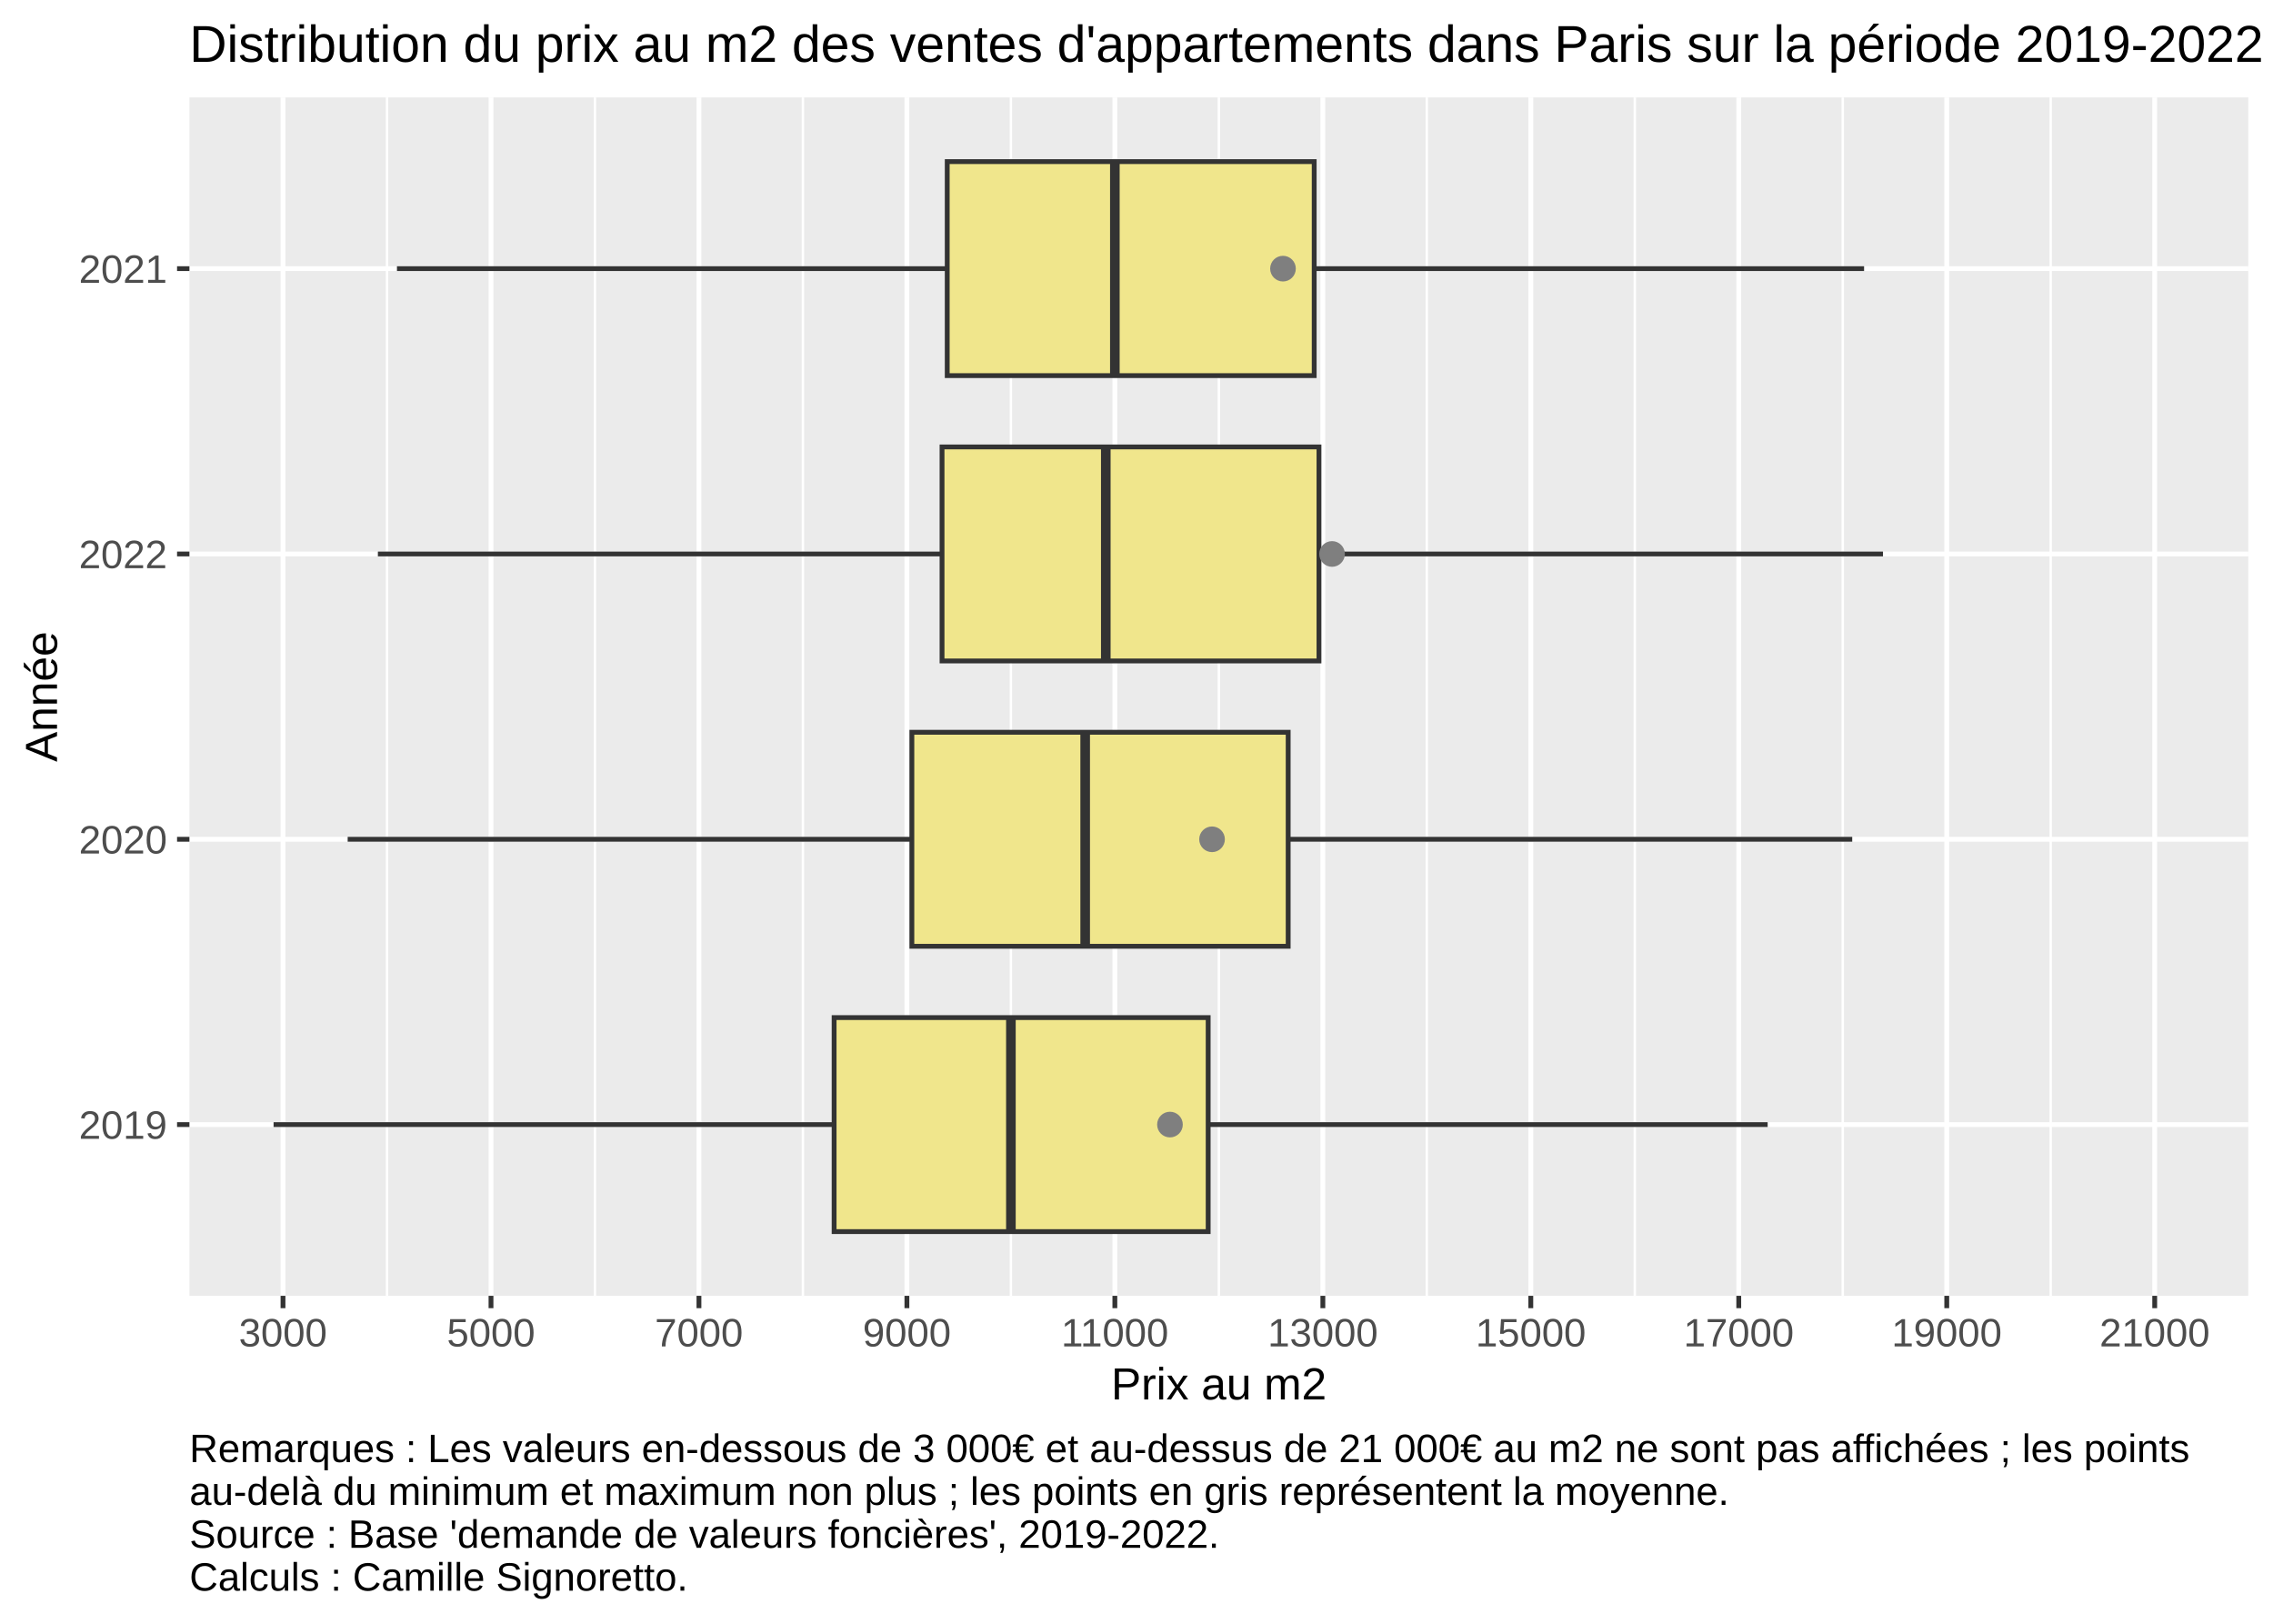
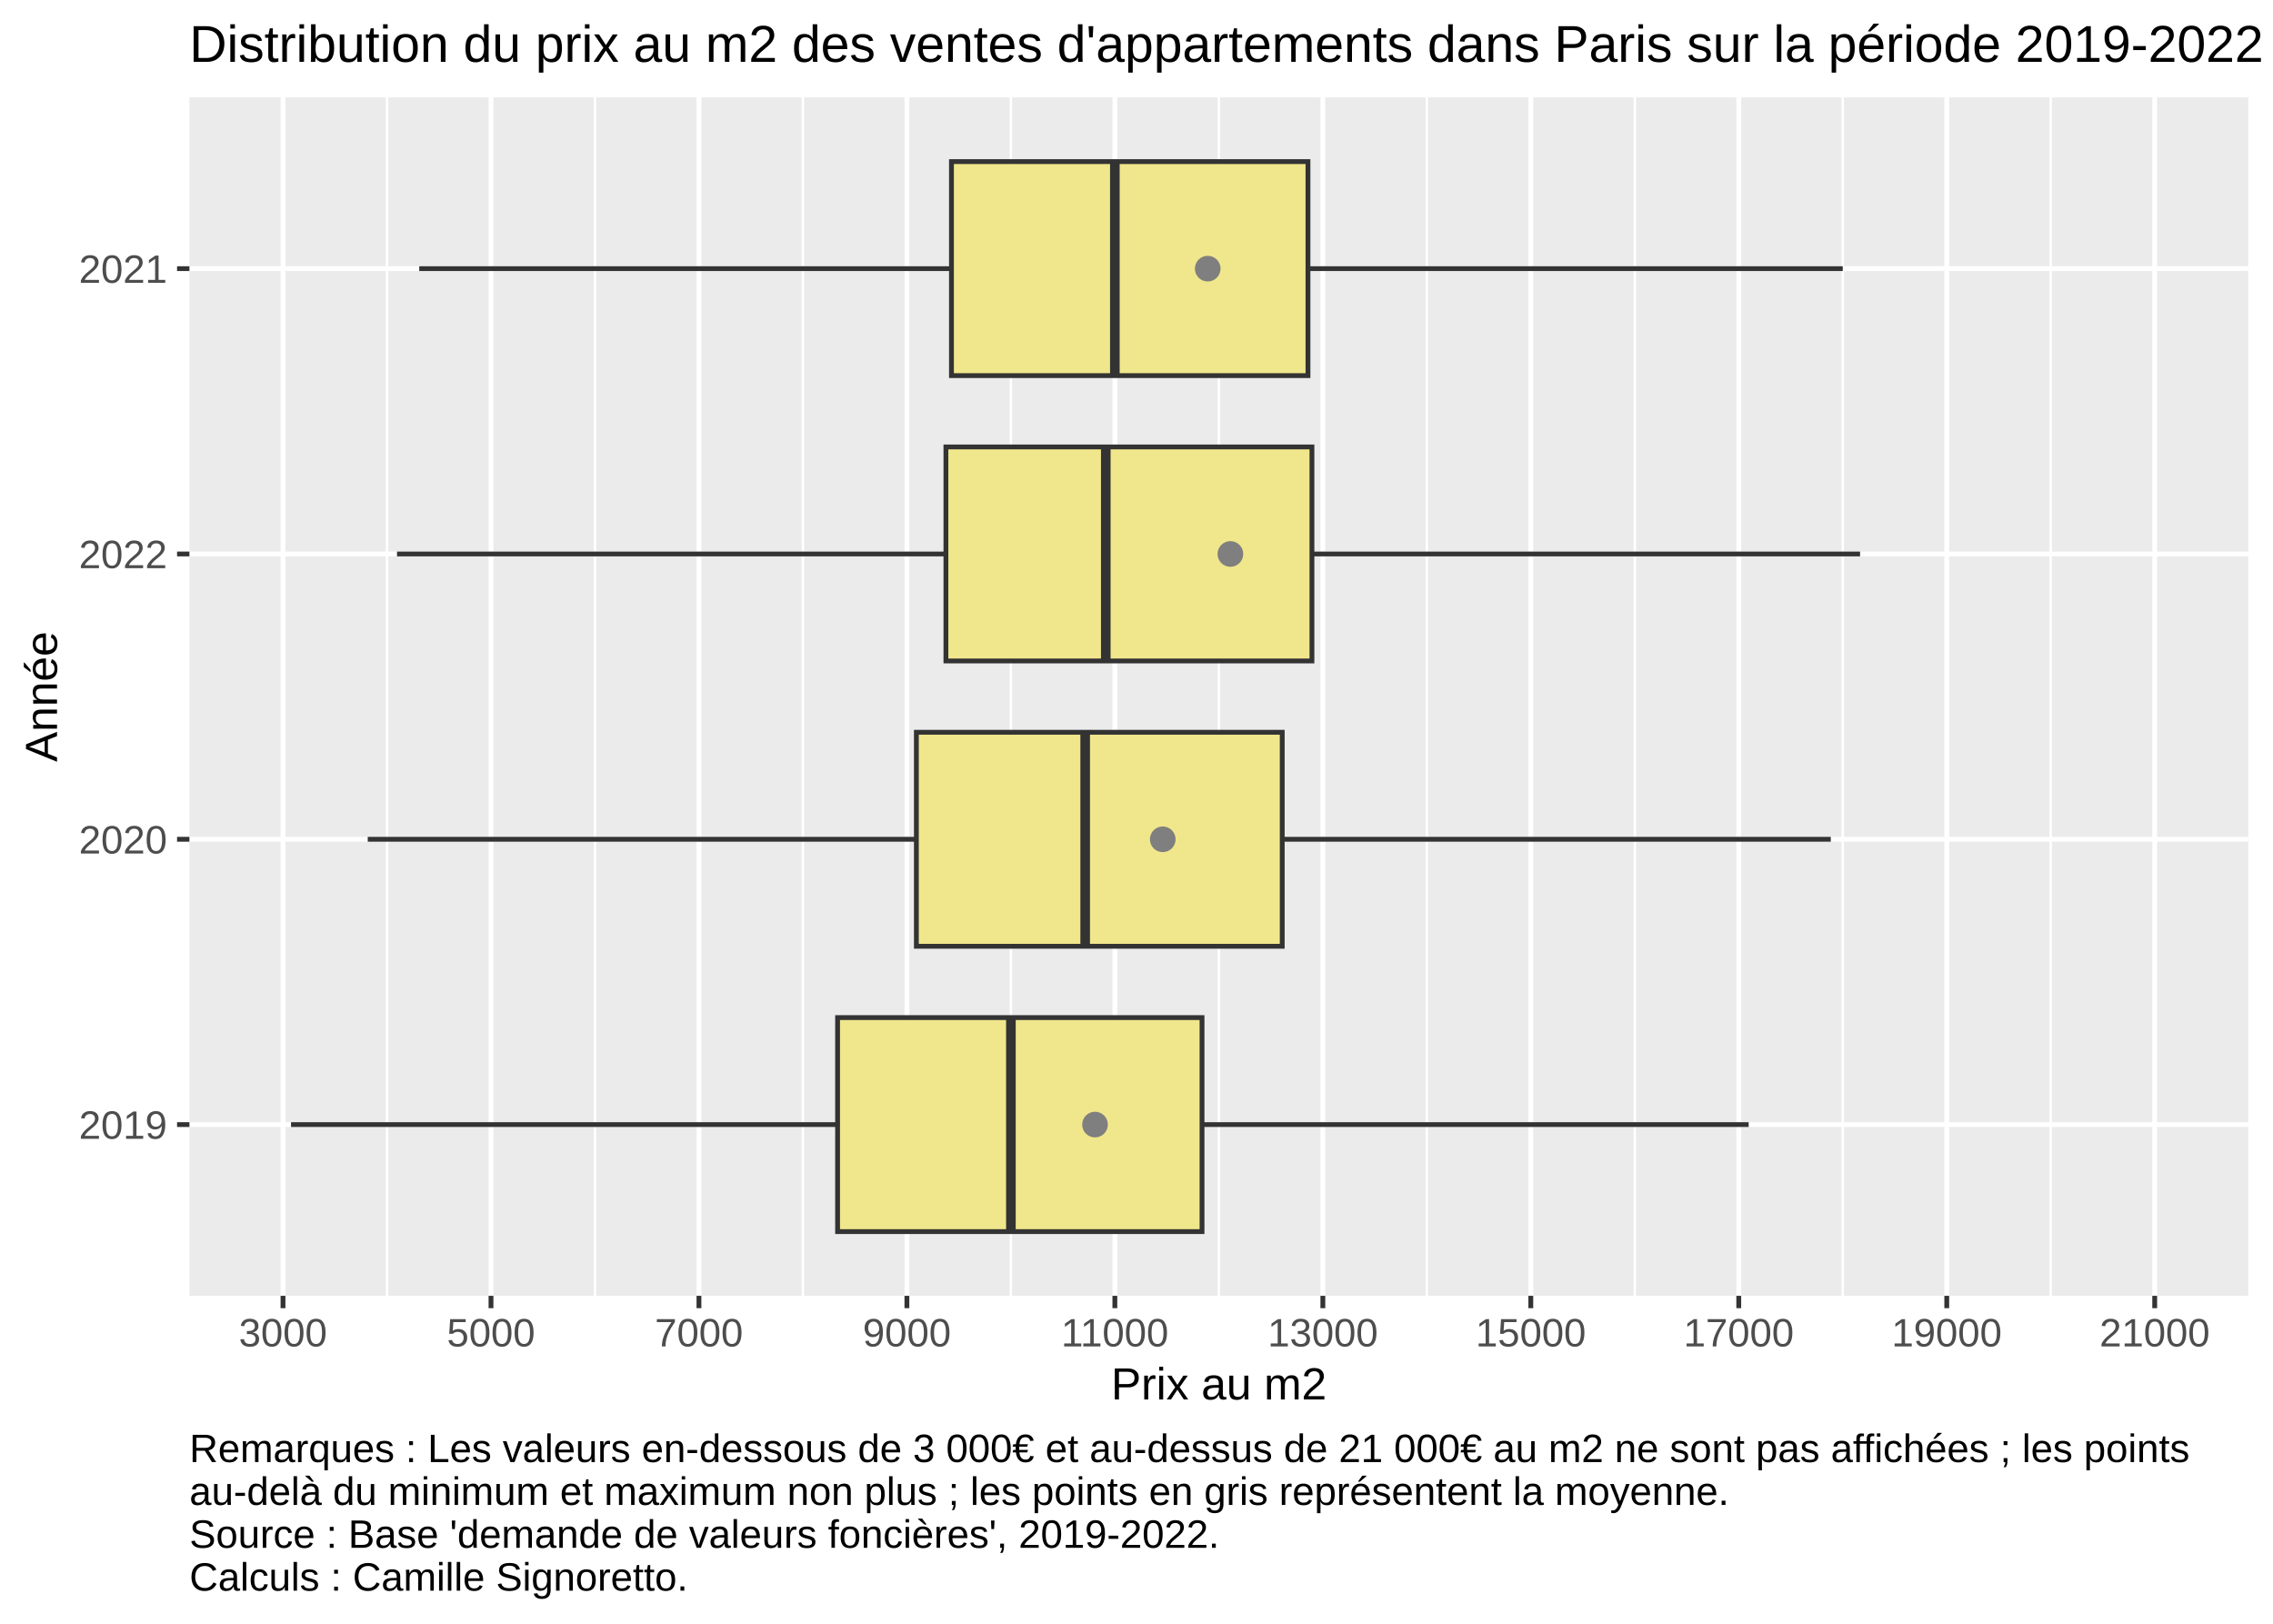
<svg xmlns="http://www.w3.org/2000/svg" class="svglite" width="504.00pt" height="360.00pt" viewBox="0 0 504.00 360.00">
  <defs>
    <style type="text/css">
    .svglite line, .svglite polyline, .svglite polygon, .svglite path, .svglite rect, .svglite circle {
      fill: none;
      stroke: #000000;
      stroke-linecap: round;
      stroke-linejoin: round;
      stroke-miterlimit: 10.00;
    }
    .svglite text {
      white-space: pre;
    }
  </style>
  </defs>
  <rect width="100%" height="100%" style="stroke: none; fill: #FFFFFF;" />
  <defs>
    <clipPath id="cpMC4wMHw1MDQuMDB8MC4wMHwzNjAuMDA=">
      <rect x="0.00" y="0.00" width="504.00" height="360.00" />
    </clipPath>
  </defs>
  <g clip-path="url(#cpMC4wMHw1MDQuMDB8MC4wMHwzNjAuMDA=)">
    <rect x="0.00" y="0.00" width="504.00" height="360.00" style="stroke-width: 1.07; stroke: #FFFFFF; fill: #FFFFFF;" />
  </g>
  <defs>
    <clipPath id="cpNDIuMDB8NDk4LjUyfDIxLjYwfDI4Ny4yOQ==">
      <rect x="42.00" y="21.60" width="456.52" height="265.69" />
    </clipPath>
  </defs>
  <g clip-path="url(#cpNDIuMDB8NDk4LjUyfDIxLjYwfDI4Ny4yOQ==)">
    <rect x="42.00" y="21.60" width="456.52" height="265.69" style="stroke-width: 1.07; stroke: none; fill: #EBEBEB;" />
    <polyline points="85.81,287.29 85.81,21.60 " style="stroke-width: 0.53; stroke: #FFFFFF; stroke-linecap: butt;" />
    <polyline points="131.92,287.29 131.92,21.60 " style="stroke-width: 0.53; stroke: #FFFFFF; stroke-linecap: butt;" />
    <polyline points="178.03,287.29 178.03,21.60 " style="stroke-width: 0.53; stroke: #FFFFFF; stroke-linecap: butt;" />
    <polyline points="224.15,287.29 224.15,21.60 " style="stroke-width: 0.53; stroke: #FFFFFF; stroke-linecap: butt;" />
    <polyline points="270.26,287.29 270.26,21.60 " style="stroke-width: 0.53; stroke: #FFFFFF; stroke-linecap: butt;" />
    <polyline points="316.37,287.29 316.37,21.60 " style="stroke-width: 0.53; stroke: #FFFFFF; stroke-linecap: butt;" />
    <polyline points="362.49,287.29 362.49,21.60 " style="stroke-width: 0.53; stroke: #FFFFFF; stroke-linecap: butt;" />
    <polyline points="408.60,287.29 408.60,21.60 " style="stroke-width: 0.53; stroke: #FFFFFF; stroke-linecap: butt;" />
    <polyline points="454.71,287.29 454.71,21.60 " style="stroke-width: 0.53; stroke: #FFFFFF; stroke-linecap: butt;" />
    <polyline points="42.00,249.33 498.52,249.33 " style="stroke-width: 1.07; stroke: #FFFFFF; stroke-linecap: butt;" />
    <polyline points="42.00,186.08 498.52,186.08 " style="stroke-width: 1.07; stroke: #FFFFFF; stroke-linecap: butt;" />
    <polyline points="42.00,122.82 498.52,122.82 " style="stroke-width: 1.07; stroke: #FFFFFF; stroke-linecap: butt;" />
    <polyline points="42.00,59.56 498.52,59.56 " style="stroke-width: 1.07; stroke: #FFFFFF; stroke-linecap: butt;" />
    <polyline points="62.75,287.29 62.75,21.60 " style="stroke-width: 1.07; stroke: #FFFFFF; stroke-linecap: butt;" />
    <polyline points="108.87,287.29 108.87,21.60 " style="stroke-width: 1.07; stroke: #FFFFFF; stroke-linecap: butt;" />
    <polyline points="154.98,287.29 154.98,21.60 " style="stroke-width: 1.07; stroke: #FFFFFF; stroke-linecap: butt;" />
    <polyline points="201.09,287.29 201.09,21.60 " style="stroke-width: 1.07; stroke: #FFFFFF; stroke-linecap: butt;" />
    <polyline points="247.20,287.29 247.20,21.60 " style="stroke-width: 1.07; stroke: #FFFFFF; stroke-linecap: butt;" />
    <polyline points="293.32,287.29 293.32,21.60 " style="stroke-width: 1.07; stroke: #FFFFFF; stroke-linecap: butt;" />
    <polyline points="339.43,287.29 339.43,21.60 " style="stroke-width: 1.07; stroke: #FFFFFF; stroke-linecap: butt;" />
    <polyline points="385.54,287.29 385.54,21.60 " style="stroke-width: 1.07; stroke: #FFFFFF; stroke-linecap: butt;" />
    <polyline points="431.66,287.29 431.66,21.60 " style="stroke-width: 1.07; stroke: #FFFFFF; stroke-linecap: butt;" />
    <polyline points="477.77,287.29 477.77,21.60 " style="stroke-width: 1.07; stroke: #FFFFFF; stroke-linecap: butt;" />
-     <line x1="267.89" y1="249.33" x2="391.95" y2="249.33" style="stroke-width: 1.07; stroke: #333333; stroke-linecap: butt;" />
-     <line x1="184.95" y1="249.33" x2="60.66" y2="249.33" style="stroke-width: 1.07; stroke: #333333; stroke-linecap: butt;" />
-     <polygon points="267.89,273.06 184.95,273.06 184.95,225.61 267.89,225.61 267.89,273.06 " style="stroke-width: 1.07; stroke: #333333; stroke-linecap: butt; stroke-linejoin: miter; fill: #F0E68C;" />
+     <line x1="266.53" y1="249.33" x2="387.74" y2="249.33" style="stroke-width: 1.07; stroke: #333333; stroke-linecap: butt;" />
+     <line x1="185.72" y1="249.33" x2="64.53" y2="249.33" style="stroke-width: 1.07; stroke: #333333; stroke-linecap: butt;" />
+     <polygon points="266.53,273.06 185.72,273.06 185.72,225.61 266.53,225.61 266.53,273.06 " style="stroke-width: 1.07; stroke: #333333; stroke-linecap: butt; stroke-linejoin: miter; fill: #F0E68C;" />
    <line x1="224.15" y1="273.06" x2="224.15" y2="225.61" style="stroke-width: 2.13; stroke: #333333; stroke-linecap: butt; stroke-linejoin: miter;" />
-     <line x1="285.63" y1="186.08" x2="410.70" y2="186.08" style="stroke-width: 1.07; stroke: #333333; stroke-linecap: butt;" />
-     <line x1="202.19" y1="186.08" x2="77.09" y2="186.08" style="stroke-width: 1.07; stroke: #333333; stroke-linecap: butt;" />
-     <polygon points="285.63,209.80 202.19,209.80 202.19,162.35 285.63,162.35 285.63,209.80 " style="stroke-width: 1.07; stroke: #333333; stroke-linecap: butt; stroke-linejoin: miter; fill: #F0E68C;" />
+     <line x1="284.31" y1="186.08" x2="405.95" y2="186.08" style="stroke-width: 1.07; stroke: #333333; stroke-linecap: butt;" />
+     <line x1="203.19" y1="186.08" x2="81.54" y2="186.08" style="stroke-width: 1.07; stroke: #333333; stroke-linecap: butt;" />
+     <polygon points="284.31,209.80 203.19,209.80 203.19,162.35 284.31,162.35 284.31,209.80 " style="stroke-width: 1.07; stroke: #333333; stroke-linecap: butt; stroke-linejoin: miter; fill: #F0E68C;" />
    <line x1="240.62" y1="209.80" x2="240.62" y2="162.35" style="stroke-width: 2.13; stroke: #333333; stroke-linecap: butt; stroke-linejoin: miter;" />
-     <line x1="292.46" y1="122.82" x2="417.52" y2="122.82" style="stroke-width: 1.07; stroke: #333333; stroke-linecap: butt;" />
-     <line x1="208.88" y1="122.82" x2="83.79" y2="122.82" style="stroke-width: 1.07; stroke: #333333; stroke-linecap: butt;" />
-     <polygon points="292.46,146.54 208.88,146.54 208.88,99.09 292.46,99.09 292.46,146.54 " style="stroke-width: 1.07; stroke: #333333; stroke-linecap: butt; stroke-linejoin: miter; fill: #F0E68C;" />
+     <line x1="290.90" y1="122.82" x2="412.44" y2="122.82" style="stroke-width: 1.07; stroke: #333333; stroke-linecap: butt;" />
+     <line x1="209.74" y1="122.82" x2="88.03" y2="122.82" style="stroke-width: 1.07; stroke: #333333; stroke-linecap: butt;" />
+     <polygon points="290.90,146.54 209.74,146.54 209.74,99.09 290.90,99.09 290.90,146.54 " style="stroke-width: 1.07; stroke: #333333; stroke-linecap: butt; stroke-linejoin: miter; fill: #F0E68C;" />
    <line x1="245.19" y1="146.54" x2="245.19" y2="99.09" style="stroke-width: 2.13; stroke: #333333; stroke-linecap: butt; stroke-linejoin: miter;" />
-     <line x1="291.40" y1="59.56" x2="413.33" y2="59.56" style="stroke-width: 1.07; stroke: #333333; stroke-linecap: butt;" />
-     <line x1="210.03" y1="59.56" x2="88.02" y2="59.56" style="stroke-width: 1.07; stroke: #333333; stroke-linecap: butt;" />
-     <polygon points="291.40,83.28 210.03,83.28 210.03,35.83 291.40,35.83 291.40,83.28 " style="stroke-width: 1.07; stroke: #333333; stroke-linecap: butt; stroke-linejoin: miter; fill: #F0E68C;" />
+     <line x1="290.02" y1="59.56" x2="408.60" y2="59.56" style="stroke-width: 1.07; stroke: #333333; stroke-linecap: butt;" />
+     <line x1="210.97" y1="59.56" x2="92.96" y2="59.56" style="stroke-width: 1.07; stroke: #333333; stroke-linecap: butt;" />
+     <polygon points="290.02,83.28 210.97,83.28 210.97,35.83 290.02,35.83 290.02,83.28 " style="stroke-width: 1.07; stroke: #333333; stroke-linecap: butt; stroke-linejoin: miter; fill: #F0E68C;" />
    <line x1="247.20" y1="83.28" x2="247.20" y2="35.83" style="stroke-width: 2.13; stroke: #333333; stroke-linecap: butt; stroke-linejoin: miter;" />
-     <circle cx="259.42" cy="249.33" r="2.49" style="stroke-width: 0.71; stroke: #7F7F7F; fill: #7F7F7F;" />
-     <circle cx="268.75" cy="186.08" r="2.49" style="stroke-width: 0.71; stroke: #7F7F7F; fill: #7F7F7F;" />
-     <circle cx="295.36" cy="122.82" r="2.49" style="stroke-width: 0.71; stroke: #7F7F7F; fill: #7F7F7F;" />
-     <circle cx="284.48" cy="59.56" r="2.49" style="stroke-width: 0.71; stroke: #7F7F7F; fill: #7F7F7F;" />
+     <circle cx="242.80" cy="249.33" r="2.49" style="stroke-width: 0.71; stroke: #7F7F7F; fill: #7F7F7F;" />
+     <circle cx="257.82" cy="186.08" r="2.49" style="stroke-width: 0.71; stroke: #7F7F7F; fill: #7F7F7F;" />
+     <circle cx="272.82" cy="122.82" r="2.49" style="stroke-width: 0.71; stroke: #7F7F7F; fill: #7F7F7F;" />
+     <circle cx="267.79" cy="59.56" r="2.49" style="stroke-width: 0.71; stroke: #7F7F7F; fill: #7F7F7F;" />
  </g>
  <g clip-path="url(#cpMC4wMHw1MDQuMDB8MC4wMHwzNjAuMDA=)">
    <text x="37.07" y="252.48" text-anchor="end" style="font-size: 8.80px;fill: #4D4D4D; font-family: &quot;Arial&quot;;" textLength="19.58px" lengthAdjust="spacingAndGlyphs">2019</text>
    <text x="37.07" y="189.23" text-anchor="end" style="font-size: 8.80px;fill: #4D4D4D; font-family: &quot;Arial&quot;;" textLength="19.58px" lengthAdjust="spacingAndGlyphs">2020</text>
    <text x="37.07" y="125.97" text-anchor="end" style="font-size: 8.80px;fill: #4D4D4D; font-family: &quot;Arial&quot;;" textLength="19.58px" lengthAdjust="spacingAndGlyphs">2022</text>
    <text x="37.07" y="62.71" text-anchor="end" style="font-size: 8.80px;fill: #4D4D4D; font-family: &quot;Arial&quot;;" textLength="19.58px" lengthAdjust="spacingAndGlyphs">2021</text>
    <polyline points="39.26,249.33 42.00,249.33 " style="stroke-width: 1.07; stroke: #333333; stroke-linecap: butt;" />
    <polyline points="39.26,186.08 42.00,186.08 " style="stroke-width: 1.07; stroke: #333333; stroke-linecap: butt;" />
    <polyline points="39.26,122.82 42.00,122.82 " style="stroke-width: 1.07; stroke: #333333; stroke-linecap: butt;" />
    <polyline points="39.26,59.56 42.00,59.56 " style="stroke-width: 1.07; stroke: #333333; stroke-linecap: butt;" />
    <polyline points="62.75,290.03 62.75,287.29 " style="stroke-width: 1.07; stroke: #333333; stroke-linecap: butt;" />
    <polyline points="108.87,290.03 108.87,287.29 " style="stroke-width: 1.07; stroke: #333333; stroke-linecap: butt;" />
    <polyline points="154.98,290.03 154.98,287.29 " style="stroke-width: 1.07; stroke: #333333; stroke-linecap: butt;" />
    <polyline points="201.09,290.03 201.09,287.29 " style="stroke-width: 1.07; stroke: #333333; stroke-linecap: butt;" />
    <polyline points="247.20,290.03 247.20,287.29 " style="stroke-width: 1.07; stroke: #333333; stroke-linecap: butt;" />
    <polyline points="293.32,290.03 293.32,287.29 " style="stroke-width: 1.07; stroke: #333333; stroke-linecap: butt;" />
    <polyline points="339.43,290.03 339.43,287.29 " style="stroke-width: 1.07; stroke: #333333; stroke-linecap: butt;" />
    <polyline points="385.54,290.03 385.54,287.29 " style="stroke-width: 1.07; stroke: #333333; stroke-linecap: butt;" />
    <polyline points="431.66,290.03 431.66,287.29 " style="stroke-width: 1.07; stroke: #333333; stroke-linecap: butt;" />
    <polyline points="477.77,290.03 477.77,287.29 " style="stroke-width: 1.07; stroke: #333333; stroke-linecap: butt;" />
    <text x="62.75" y="298.52" text-anchor="middle" style="font-size: 8.80px;fill: #4D4D4D; font-family: &quot;Arial&quot;;" textLength="19.58px" lengthAdjust="spacingAndGlyphs">3000</text>
    <text x="108.87" y="298.52" text-anchor="middle" style="font-size: 8.80px;fill: #4D4D4D; font-family: &quot;Arial&quot;;" textLength="19.58px" lengthAdjust="spacingAndGlyphs">5000</text>
    <text x="154.98" y="298.52" text-anchor="middle" style="font-size: 8.80px;fill: #4D4D4D; font-family: &quot;Arial&quot;;" textLength="19.58px" lengthAdjust="spacingAndGlyphs">7000</text>
    <text x="201.09" y="298.52" text-anchor="middle" style="font-size: 8.80px;fill: #4D4D4D; font-family: &quot;Arial&quot;;" textLength="19.58px" lengthAdjust="spacingAndGlyphs">9000</text>
    <text x="247.20" y="298.52" text-anchor="middle" style="font-size: 8.80px;fill: #4D4D4D; font-family: &quot;Arial&quot;;" textLength="23.82px" lengthAdjust="spacingAndGlyphs">11000</text>
    <text x="293.32" y="298.52" text-anchor="middle" style="font-size: 8.80px;fill: #4D4D4D; font-family: &quot;Arial&quot;;" textLength="24.48px" lengthAdjust="spacingAndGlyphs">13000</text>
    <text x="339.43" y="298.52" text-anchor="middle" style="font-size: 8.80px;fill: #4D4D4D; font-family: &quot;Arial&quot;;" textLength="24.48px" lengthAdjust="spacingAndGlyphs">15000</text>
    <text x="385.54" y="298.52" text-anchor="middle" style="font-size: 8.80px;fill: #4D4D4D; font-family: &quot;Arial&quot;;" textLength="24.48px" lengthAdjust="spacingAndGlyphs">17000</text>
    <text x="431.66" y="298.52" text-anchor="middle" style="font-size: 8.80px;fill: #4D4D4D; font-family: &quot;Arial&quot;;" textLength="24.48px" lengthAdjust="spacingAndGlyphs">19000</text>
    <text x="477.77" y="298.52" text-anchor="middle" style="font-size: 8.80px;fill: #4D4D4D; font-family: &quot;Arial&quot;;" textLength="24.48px" lengthAdjust="spacingAndGlyphs">21000</text>
    <text x="270.26" y="310.28" text-anchor="middle" style="font-size: 10.00px; font-family: &quot;Arial&quot;;" textLength="47.82px" lengthAdjust="spacingAndGlyphs">Prix au m2</text>
    <text transform="translate(12.64,154.45) rotate(-90)" text-anchor="middle" style="font-size: 10.00px; font-family: &quot;Arial&quot;;" textLength="28.93px" lengthAdjust="spacingAndGlyphs">Année</text>
    <text x="42.00" y="13.71" style="font-size: 11.50px; font-family: &quot;Arial&quot;;" textLength="459.87px" lengthAdjust="spacingAndGlyphs">Distribution du prix au m2 des ventes d'appartements dans Paris sur la période 2019-2022</text>
    <text x="42.00" y="324.16" style="font-size: 8.80px; font-family: &quot;Arial&quot;;" textLength="446.14px" lengthAdjust="spacingAndGlyphs">Remarques : Les valeurs en-dessous de 3 000€ et au-dessus de 21 000€ au m2 ne sont pas affichées ; les points </text>
    <text x="42.00" y="333.66" style="font-size: 8.80px; font-family: &quot;Arial&quot;;" textLength="343.94px" lengthAdjust="spacingAndGlyphs">au-delà du minimum et maximum non plus ; les points en gris représentent la moyenne. </text>
    <text x="42.00" y="343.17" style="font-size: 8.80px; font-family: &quot;Arial&quot;;" textLength="230.90px" lengthAdjust="spacingAndGlyphs">Source : Base 'demande de valeurs foncières', 2019-2022. </text>
    <text x="42.00" y="352.67" style="font-size: 8.80px; font-family: &quot;Arial&quot;;" textLength="110.53px" lengthAdjust="spacingAndGlyphs">Calculs : Camille Signoretto.</text>
  </g>
</svg>
